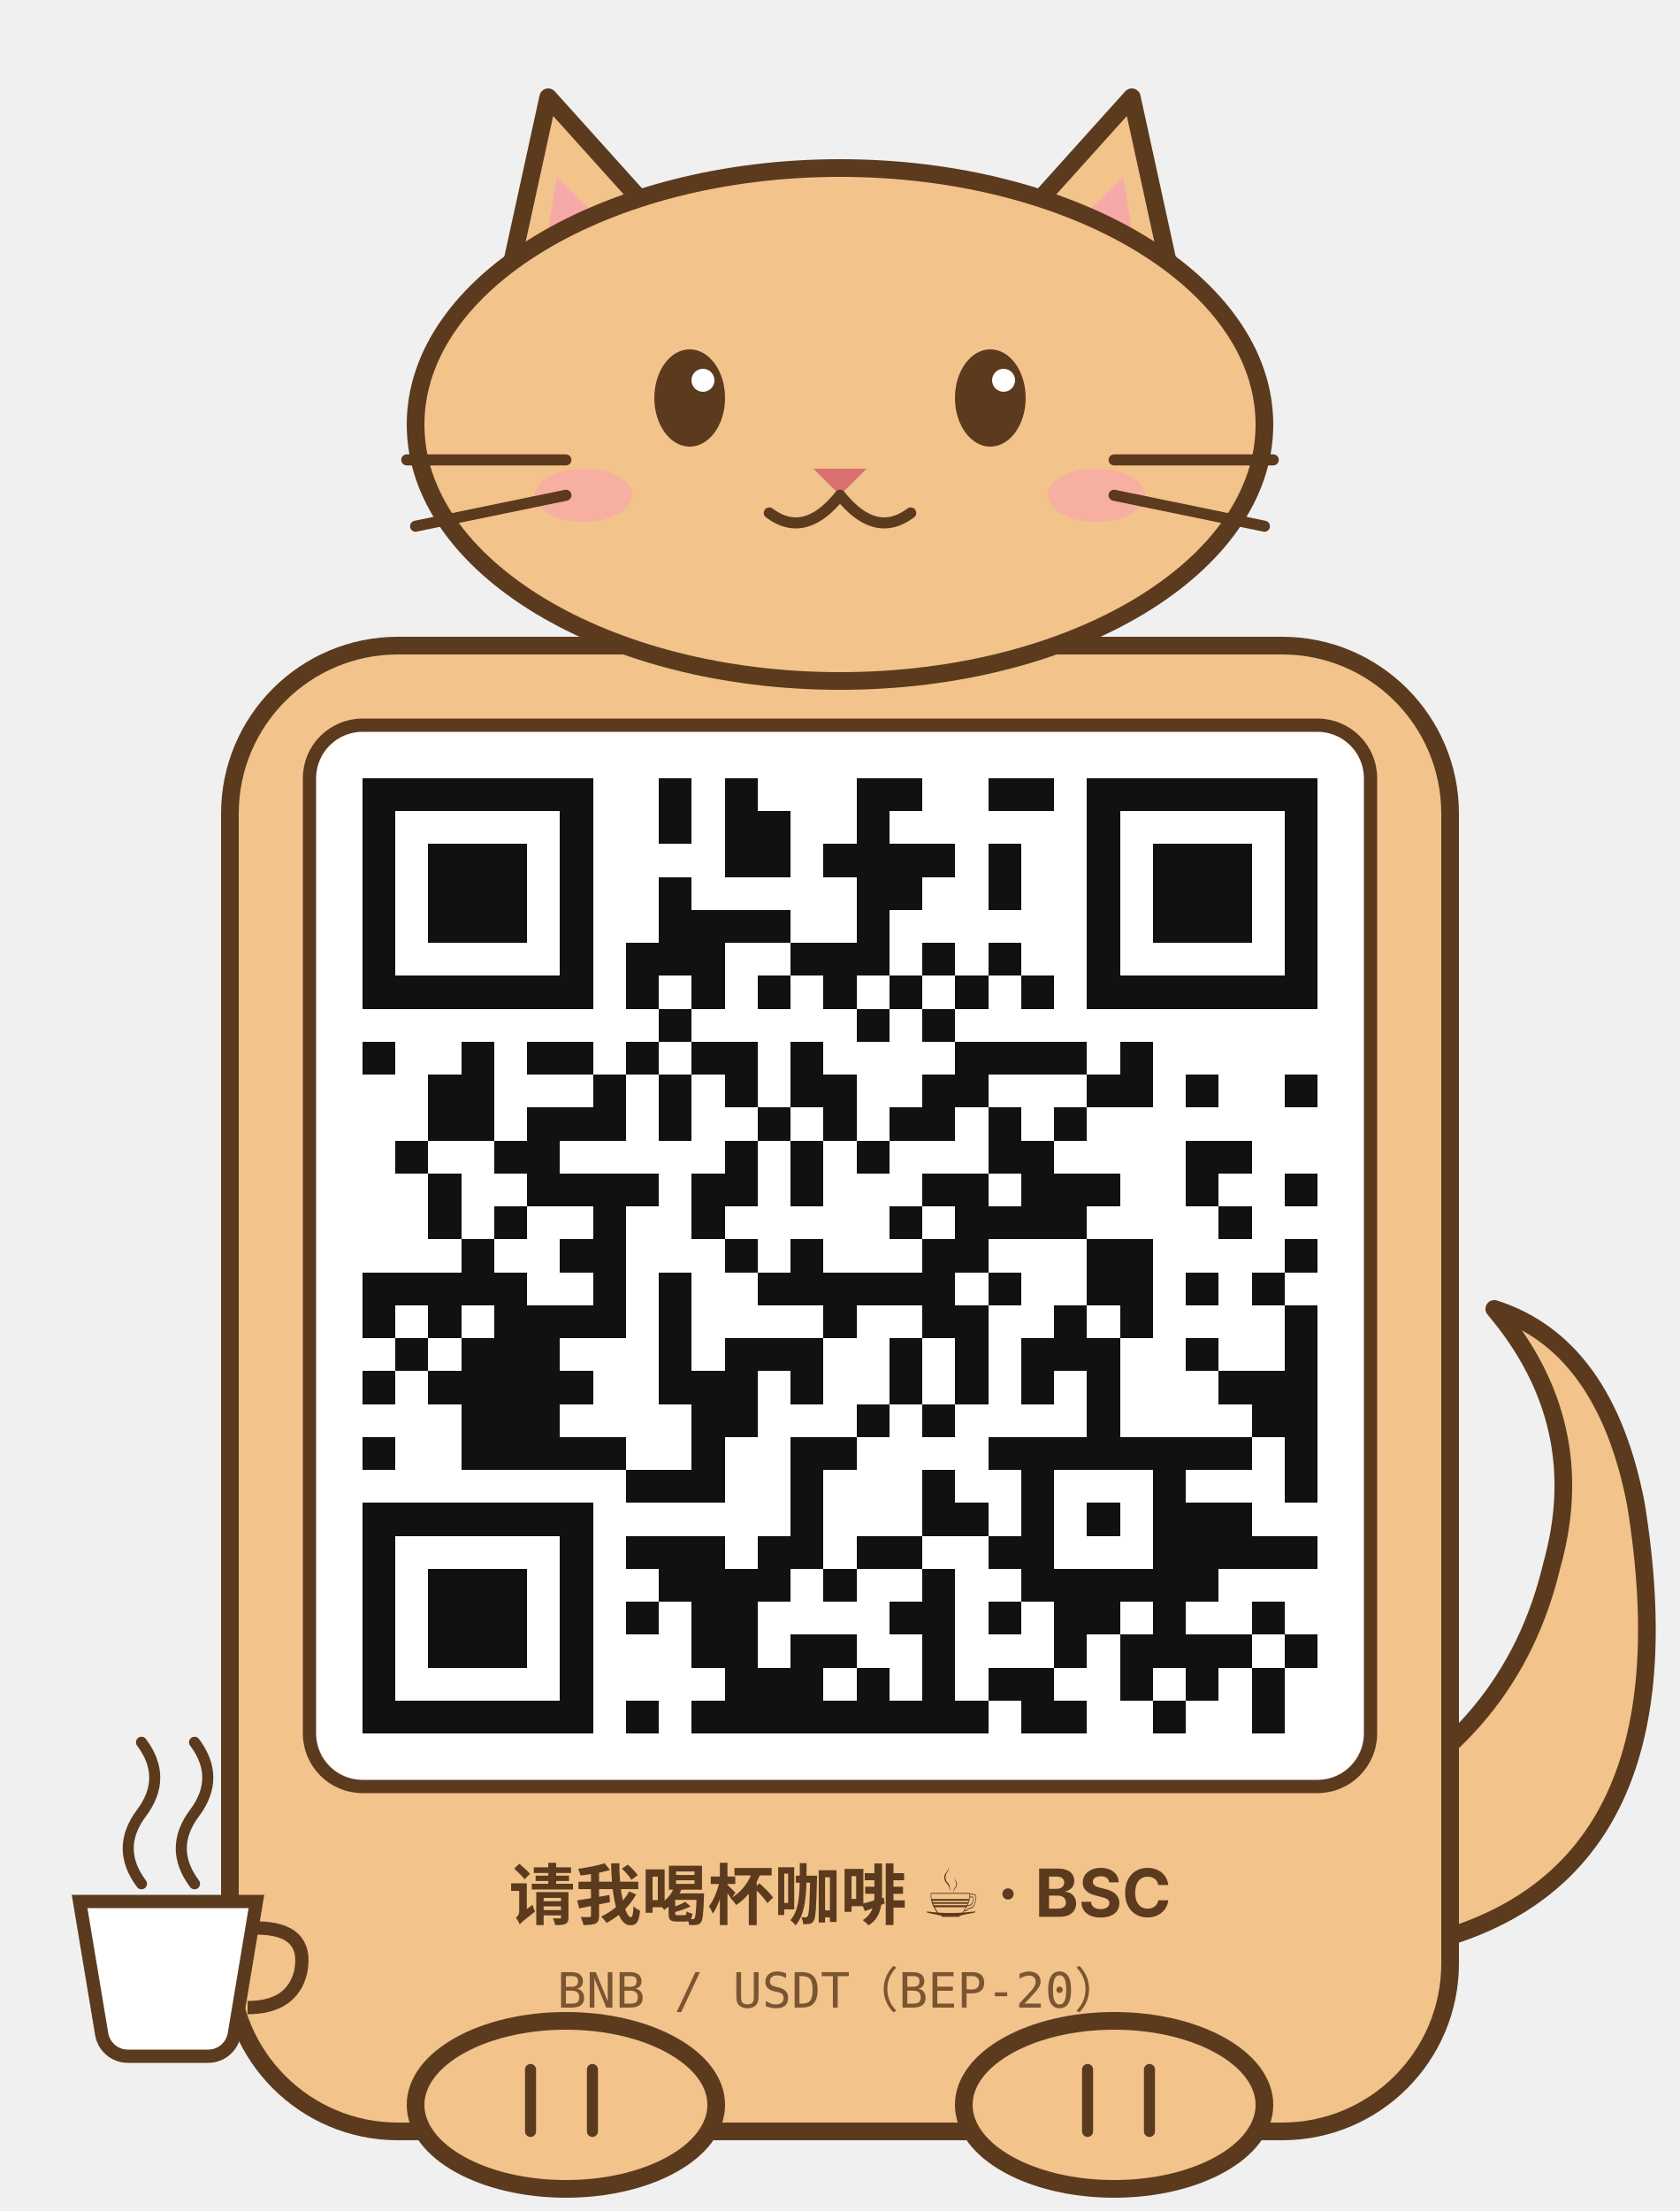
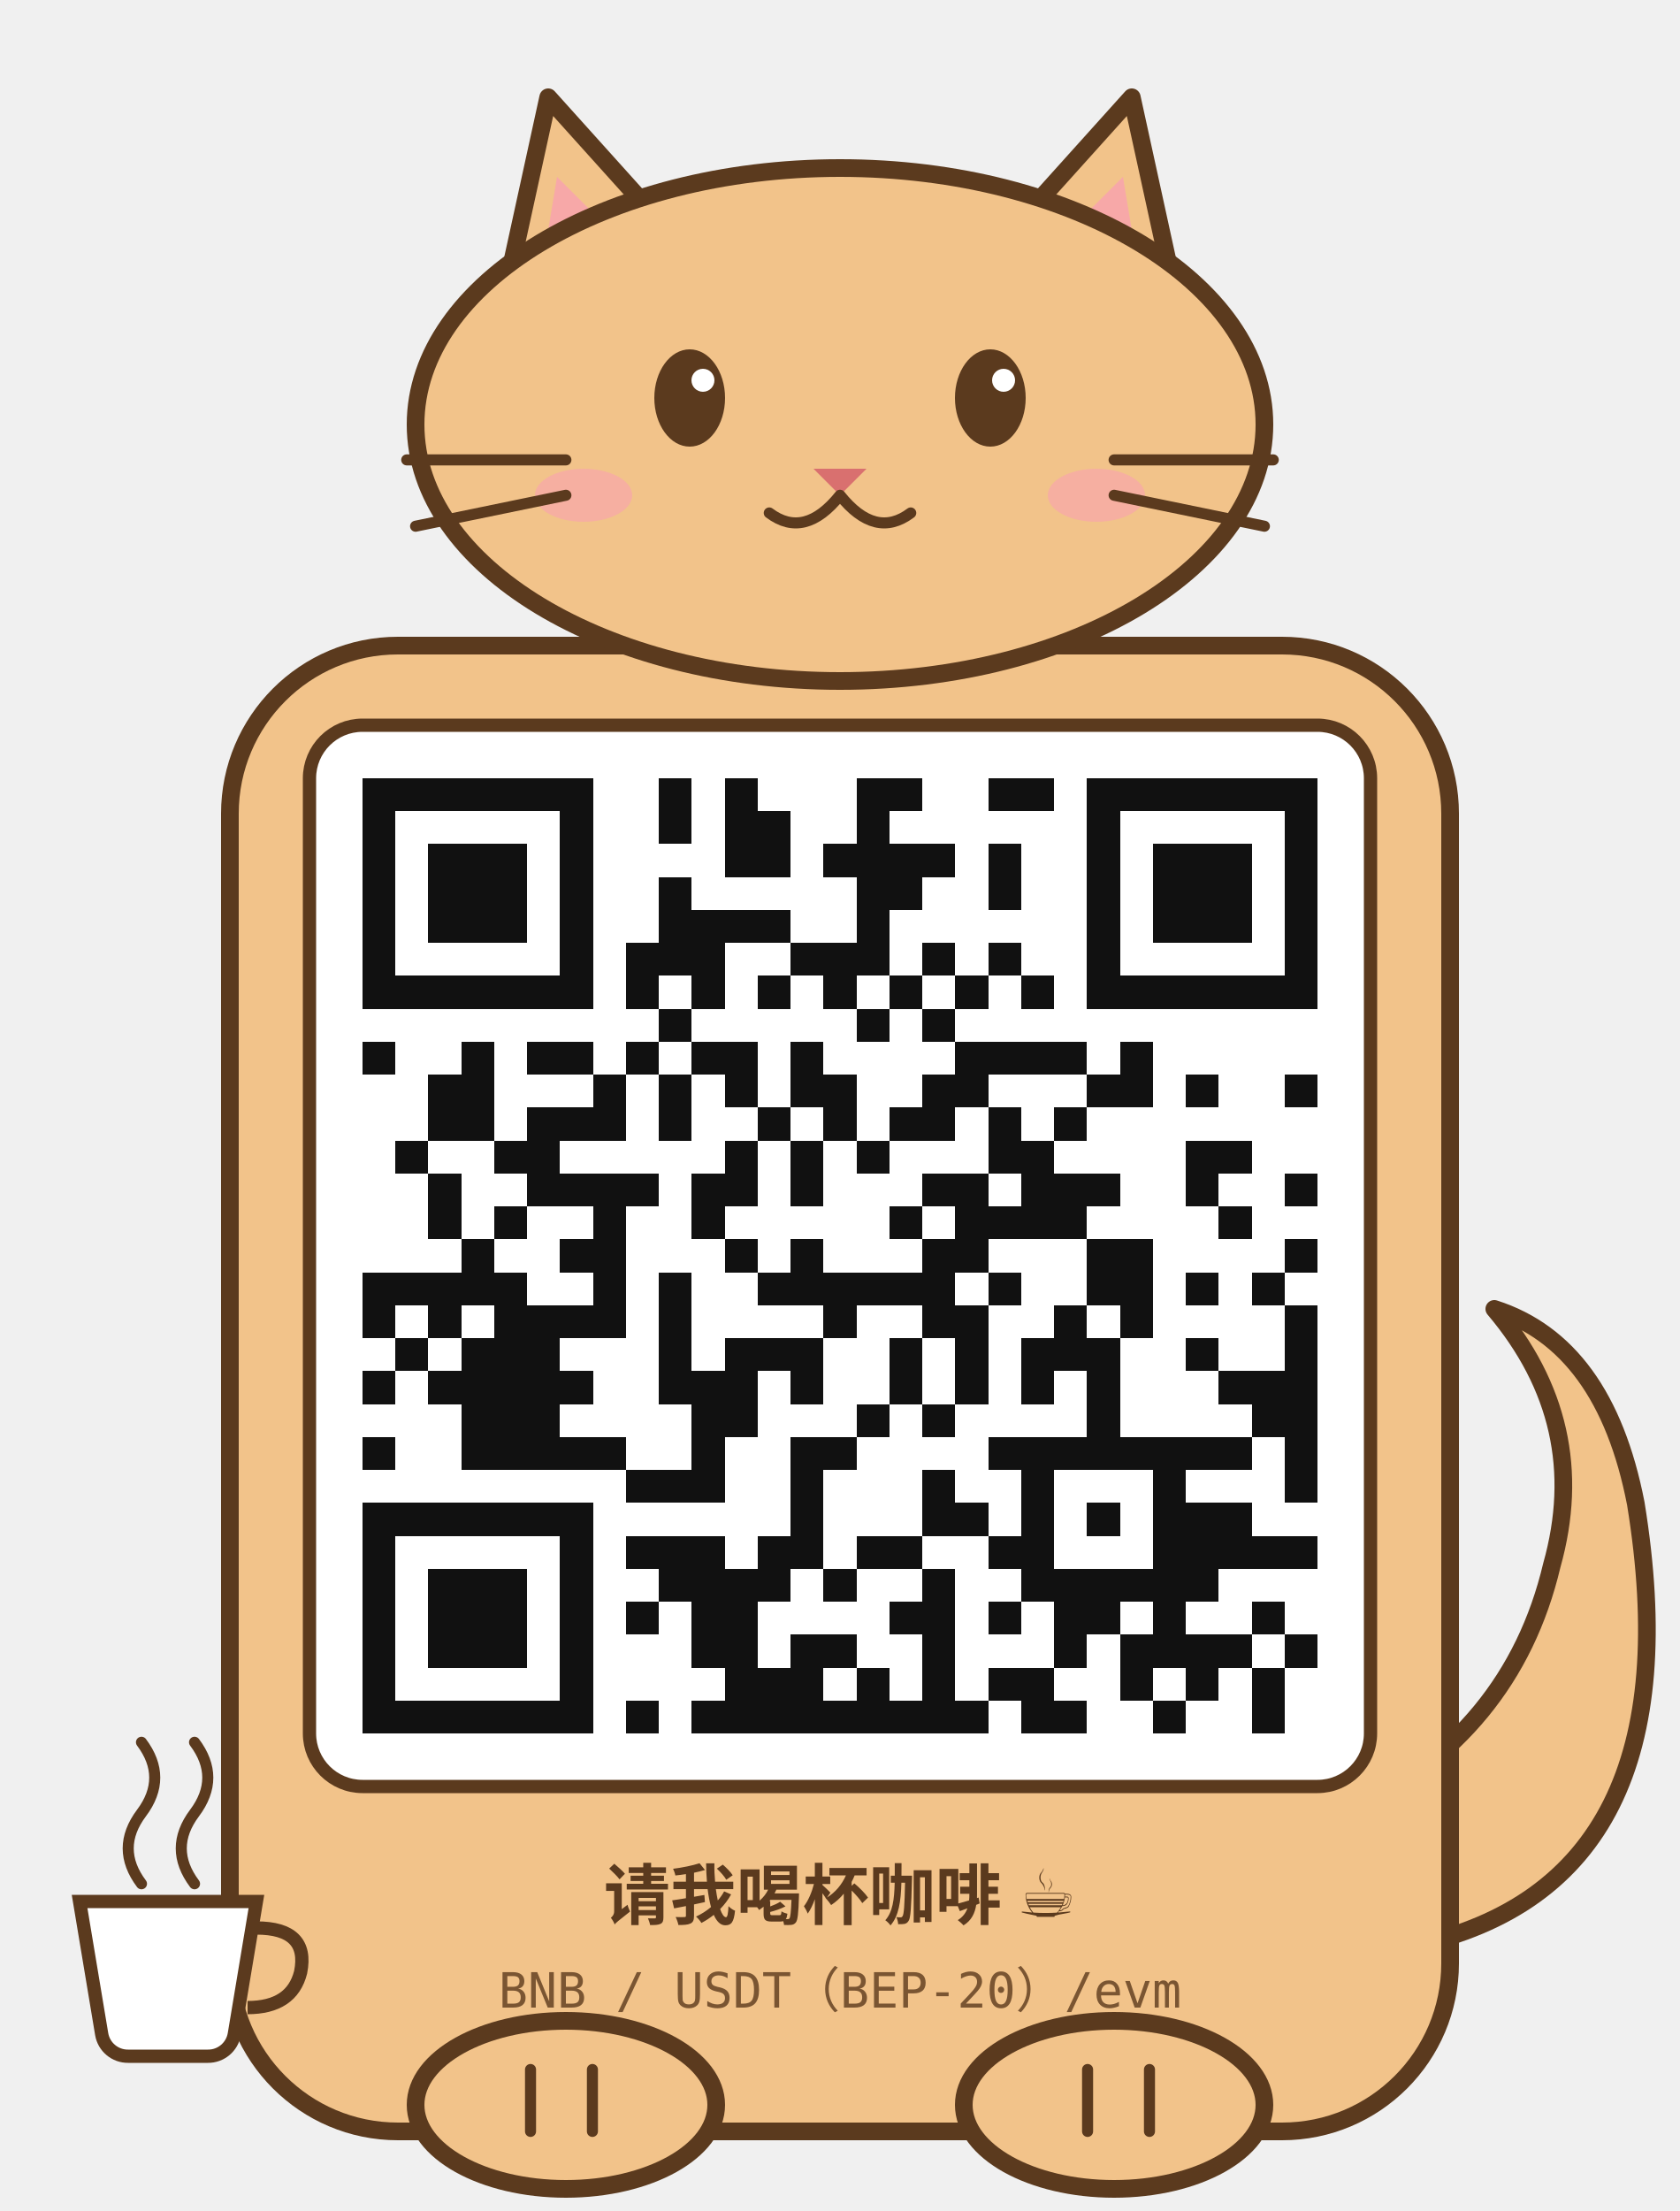
<svg xmlns="http://www.w3.org/2000/svg" viewBox="0 0 380 500" width="380" height="500" role="img" aria-label="请我喝咖啡：BSC 收款地址二维码 0x138843062b5ca5a88a9b32680bd944e143183c6e">
  <style>
  .fur{fill:#f2c38a;stroke:#5b3a1e;stroke-width:4;stroke-linejoin:round}
  .inner{fill:#f7a8a8}
  .ink{fill:#5b3a1e}
  .line{fill:none;stroke:#5b3a1e;stroke-width:2.5;stroke-linecap:round}
  .txt{font:700 15px -apple-system,"PingFang SC","Segoe UI",sans-serif;fill:#5b3a1e}
  .sub{font:500 11px ui-monospace,Menlo,monospace;fill:#7a5532}
  @keyframes blink{0%,92%,100%{transform:scaleY(1)}95%{transform:scaleY(.08)}}
  @keyframes earL{0%,80%,100%{transform:rotate(0)}86%{transform:rotate(-10deg)}92%{transform:rotate(3deg)}}
  @keyframes earR{0%,60%,100%{transform:rotate(0)}66%{transform:rotate(10deg)}72%{transform:rotate(-3deg)}}
  @keyframes tail{0%,100%{transform:rotate(-12deg)}50%{transform:rotate(14deg)}}
  @keyframes bob{0%,100%{transform:translateY(0)}50%{transform:translateY(-4px)}}
  @keyframes steam{0%{opacity:0;transform:translateY(6px)}40%{opacity:.85}100%{opacity:0;transform:translateY(-16px)}}
  .eye{transform-box:fill-box;transform-origin:center;animation:blink 4s infinite}
  .earL{transform-box:fill-box;transform-origin:50% 100%;animation:earL 5s infinite}
  .earR{transform-box:fill-box;transform-origin:50% 100%;animation:earR 6s infinite}
  .tail{transform-box:fill-box;transform-origin:0% 100%;animation:tail 2.4s ease-in-out infinite}
  .head{animation:bob 3s ease-in-out infinite}
  .steam{animation:steam 2.6s ease-in-out infinite}
  @media (prefers-reduced-motion:reduce){.eye,.earL,.earR,.tail,.head,.steam{animation:none}}
</style>
  <path class="fur tail" d="M320.0 440 q64 -14 50 -100 q-7 -36 -32 -44 q22 26 13 58 q-9 38 -46 56 z" />
  <rect class="fur" x="52.0" y="146" width="276" height="336" rx="38" />
  <ellipse class="fur" cx="128.0" cy="476" rx="34" ry="19" />
  <ellipse class="fur" cx="252.0" cy="476" rx="34" ry="19" />
  <path class="line" d="M120.0 468v14M134.0 468v14M246.0 468v14M260.0 468v14" />
  <rect x="70.0" y="164" width="240" height="240" rx="12" fill="#fff" stroke="#5b3a1e" stroke-width="3" />
  <g transform="translate(82.0 176) scale(7.448276)">
    <path d="M0 0h1v1h-1zM1 0h1v1h-1zM2 0h1v1h-1zM3 0h1v1h-1zM4 0h1v1h-1zM5 0h1v1h-1zM6 0h1v1h-1zM9 0h1v1h-1zM11 0h1v1h-1zM15 0h1v1h-1zM16 0h1v1h-1zM19 0h1v1h-1zM20 0h1v1h-1zM22 0h1v1h-1zM23 0h1v1h-1zM24 0h1v1h-1zM25 0h1v1h-1zM26 0h1v1h-1zM27 0h1v1h-1zM28 0h1v1h-1zM0 1h1v1h-1zM6 1h1v1h-1zM9 1h1v1h-1zM11 1h1v1h-1zM12 1h1v1h-1zM15 1h1v1h-1zM22 1h1v1h-1zM28 1h1v1h-1zM0 2h1v1h-1zM2 2h1v1h-1zM3 2h1v1h-1zM4 2h1v1h-1zM6 2h1v1h-1zM11 2h1v1h-1zM12 2h1v1h-1zM14 2h1v1h-1zM15 2h1v1h-1zM16 2h1v1h-1zM17 2h1v1h-1zM19 2h1v1h-1zM22 2h1v1h-1zM24 2h1v1h-1zM25 2h1v1h-1zM26 2h1v1h-1zM28 2h1v1h-1zM0 3h1v1h-1zM2 3h1v1h-1zM3 3h1v1h-1zM4 3h1v1h-1zM6 3h1v1h-1zM9 3h1v1h-1zM15 3h1v1h-1zM16 3h1v1h-1zM19 3h1v1h-1zM22 3h1v1h-1zM24 3h1v1h-1zM25 3h1v1h-1zM26 3h1v1h-1zM28 3h1v1h-1zM0 4h1v1h-1zM2 4h1v1h-1zM3 4h1v1h-1zM4 4h1v1h-1zM6 4h1v1h-1zM9 4h1v1h-1zM10 4h1v1h-1zM11 4h1v1h-1zM12 4h1v1h-1zM15 4h1v1h-1zM22 4h1v1h-1zM24 4h1v1h-1zM25 4h1v1h-1zM26 4h1v1h-1zM28 4h1v1h-1zM0 5h1v1h-1zM6 5h1v1h-1zM8 5h1v1h-1zM9 5h1v1h-1zM10 5h1v1h-1zM13 5h1v1h-1zM14 5h1v1h-1zM15 5h1v1h-1zM17 5h1v1h-1zM19 5h1v1h-1zM22 5h1v1h-1zM28 5h1v1h-1zM0 6h1v1h-1zM1 6h1v1h-1zM2 6h1v1h-1zM3 6h1v1h-1zM4 6h1v1h-1zM5 6h1v1h-1zM6 6h1v1h-1zM8 6h1v1h-1zM10 6h1v1h-1zM12 6h1v1h-1zM14 6h1v1h-1zM16 6h1v1h-1zM18 6h1v1h-1zM20 6h1v1h-1zM22 6h1v1h-1zM23 6h1v1h-1zM24 6h1v1h-1zM25 6h1v1h-1zM26 6h1v1h-1zM27 6h1v1h-1zM28 6h1v1h-1zM9 7h1v1h-1zM15 7h1v1h-1zM17 7h1v1h-1zM0 8h1v1h-1zM3 8h1v1h-1zM5 8h1v1h-1zM6 8h1v1h-1zM8 8h1v1h-1zM10 8h1v1h-1zM11 8h1v1h-1zM13 8h1v1h-1zM18 8h1v1h-1zM19 8h1v1h-1zM20 8h1v1h-1zM21 8h1v1h-1zM23 8h1v1h-1zM2 9h1v1h-1zM3 9h1v1h-1zM7 9h1v1h-1zM9 9h1v1h-1zM11 9h1v1h-1zM13 9h1v1h-1zM14 9h1v1h-1zM17 9h1v1h-1zM18 9h1v1h-1zM22 9h1v1h-1zM23 9h1v1h-1zM25 9h1v1h-1zM28 9h1v1h-1zM2 10h1v1h-1zM3 10h1v1h-1zM5 10h1v1h-1zM6 10h1v1h-1zM7 10h1v1h-1zM9 10h1v1h-1zM12 10h1v1h-1zM14 10h1v1h-1zM16 10h1v1h-1zM17 10h1v1h-1zM19 10h1v1h-1zM21 10h1v1h-1zM1 11h1v1h-1zM4 11h1v1h-1zM5 11h1v1h-1zM11 11h1v1h-1zM13 11h1v1h-1zM15 11h1v1h-1zM19 11h1v1h-1zM20 11h1v1h-1zM25 11h1v1h-1zM26 11h1v1h-1zM2 12h1v1h-1zM5 12h1v1h-1zM6 12h1v1h-1zM7 12h1v1h-1zM8 12h1v1h-1zM10 12h1v1h-1zM11 12h1v1h-1zM13 12h1v1h-1zM17 12h1v1h-1zM18 12h1v1h-1zM20 12h1v1h-1zM21 12h1v1h-1zM22 12h1v1h-1zM25 12h1v1h-1zM28 12h1v1h-1zM2 13h1v1h-1zM4 13h1v1h-1zM7 13h1v1h-1zM10 13h1v1h-1zM16 13h1v1h-1zM18 13h1v1h-1zM19 13h1v1h-1zM20 13h1v1h-1zM21 13h1v1h-1zM26 13h1v1h-1zM3 14h1v1h-1zM6 14h1v1h-1zM7 14h1v1h-1zM11 14h1v1h-1zM13 14h1v1h-1zM17 14h1v1h-1zM18 14h1v1h-1zM22 14h1v1h-1zM23 14h1v1h-1zM28 14h1v1h-1zM0 15h1v1h-1zM1 15h1v1h-1zM2 15h1v1h-1zM3 15h1v1h-1zM4 15h1v1h-1zM7 15h1v1h-1zM9 15h1v1h-1zM12 15h1v1h-1zM13 15h1v1h-1zM14 15h1v1h-1zM15 15h1v1h-1zM16 15h1v1h-1zM17 15h1v1h-1zM19 15h1v1h-1zM22 15h1v1h-1zM23 15h1v1h-1zM25 15h1v1h-1zM27 15h1v1h-1zM0 16h1v1h-1zM2 16h1v1h-1zM4 16h1v1h-1zM5 16h1v1h-1zM6 16h1v1h-1zM7 16h1v1h-1zM9 16h1v1h-1zM14 16h1v1h-1zM17 16h1v1h-1zM18 16h1v1h-1zM21 16h1v1h-1zM23 16h1v1h-1zM28 16h1v1h-1zM1 17h1v1h-1zM3 17h1v1h-1zM4 17h1v1h-1zM5 17h1v1h-1zM9 17h1v1h-1zM11 17h1v1h-1zM12 17h1v1h-1zM13 17h1v1h-1zM16 17h1v1h-1zM18 17h1v1h-1zM20 17h1v1h-1zM21 17h1v1h-1zM22 17h1v1h-1zM25 17h1v1h-1zM28 17h1v1h-1zM0 18h1v1h-1zM2 18h1v1h-1zM3 18h1v1h-1zM4 18h1v1h-1zM5 18h1v1h-1zM6 18h1v1h-1zM9 18h1v1h-1zM10 18h1v1h-1zM11 18h1v1h-1zM13 18h1v1h-1zM16 18h1v1h-1zM18 18h1v1h-1zM20 18h1v1h-1zM22 18h1v1h-1zM26 18h1v1h-1zM27 18h1v1h-1zM28 18h1v1h-1zM3 19h1v1h-1zM4 19h1v1h-1zM5 19h1v1h-1zM10 19h1v1h-1zM11 19h1v1h-1zM15 19h1v1h-1zM17 19h1v1h-1zM22 19h1v1h-1zM27 19h1v1h-1zM28 19h1v1h-1zM0 20h1v1h-1zM3 20h1v1h-1zM4 20h1v1h-1zM5 20h1v1h-1zM6 20h1v1h-1zM7 20h1v1h-1zM10 20h1v1h-1zM13 20h1v1h-1zM14 20h1v1h-1zM19 20h1v1h-1zM20 20h1v1h-1zM21 20h1v1h-1zM22 20h1v1h-1zM23 20h1v1h-1zM24 20h1v1h-1zM25 20h1v1h-1zM26 20h1v1h-1zM28 20h1v1h-1zM8 21h1v1h-1zM9 21h1v1h-1zM10 21h1v1h-1zM13 21h1v1h-1zM17 21h1v1h-1zM20 21h1v1h-1zM24 21h1v1h-1zM28 21h1v1h-1zM0 22h1v1h-1zM1 22h1v1h-1zM2 22h1v1h-1zM3 22h1v1h-1zM4 22h1v1h-1zM5 22h1v1h-1zM6 22h1v1h-1zM13 22h1v1h-1zM17 22h1v1h-1zM18 22h1v1h-1zM20 22h1v1h-1zM22 22h1v1h-1zM24 22h1v1h-1zM25 22h1v1h-1zM26 22h1v1h-1zM0 23h1v1h-1zM6 23h1v1h-1zM8 23h1v1h-1zM9 23h1v1h-1zM10 23h1v1h-1zM12 23h1v1h-1zM13 23h1v1h-1zM15 23h1v1h-1zM16 23h1v1h-1zM19 23h1v1h-1zM20 23h1v1h-1zM24 23h1v1h-1zM25 23h1v1h-1zM26 23h1v1h-1zM27 23h1v1h-1zM28 23h1v1h-1zM0 24h1v1h-1zM2 24h1v1h-1zM3 24h1v1h-1zM4 24h1v1h-1zM6 24h1v1h-1zM9 24h1v1h-1zM10 24h1v1h-1zM11 24h1v1h-1zM12 24h1v1h-1zM14 24h1v1h-1zM17 24h1v1h-1zM20 24h1v1h-1zM21 24h1v1h-1zM22 24h1v1h-1zM23 24h1v1h-1zM24 24h1v1h-1zM25 24h1v1h-1zM0 25h1v1h-1zM2 25h1v1h-1zM3 25h1v1h-1zM4 25h1v1h-1zM6 25h1v1h-1zM8 25h1v1h-1zM10 25h1v1h-1zM11 25h1v1h-1zM16 25h1v1h-1zM17 25h1v1h-1zM19 25h1v1h-1zM21 25h1v1h-1zM22 25h1v1h-1zM24 25h1v1h-1zM27 25h1v1h-1zM0 26h1v1h-1zM2 26h1v1h-1zM3 26h1v1h-1zM4 26h1v1h-1zM6 26h1v1h-1zM10 26h1v1h-1zM11 26h1v1h-1zM13 26h1v1h-1zM14 26h1v1h-1zM17 26h1v1h-1zM21 26h1v1h-1zM23 26h1v1h-1zM24 26h1v1h-1zM25 26h1v1h-1zM26 26h1v1h-1zM28 26h1v1h-1zM0 27h1v1h-1zM6 27h1v1h-1zM11 27h1v1h-1zM12 27h1v1h-1zM13 27h1v1h-1zM15 27h1v1h-1zM17 27h1v1h-1zM19 27h1v1h-1zM20 27h1v1h-1zM23 27h1v1h-1zM25 27h1v1h-1zM27 27h1v1h-1zM0 28h1v1h-1zM1 28h1v1h-1zM2 28h1v1h-1zM3 28h1v1h-1zM4 28h1v1h-1zM5 28h1v1h-1zM6 28h1v1h-1zM8 28h1v1h-1zM10 28h1v1h-1zM11 28h1v1h-1zM12 28h1v1h-1zM13 28h1v1h-1zM14 28h1v1h-1zM15 28h1v1h-1zM16 28h1v1h-1zM17 28h1v1h-1zM18 28h1v1h-1zM20 28h1v1h-1zM21 28h1v1h-1zM24 28h1v1h-1zM27 28h1v1h-1z" fill="#111" shape-rendering="crispEdges" />
  </g>
-   <text class="txt" x="190.0" y="434" text-anchor="middle">请我喝杯咖啡 ☕ · BSC</text>
-   <text class="sub" x="190.0" y="454" text-anchor="middle">BNB / USDT（BEP-20）</text>
+   <text class="txt" x="190.0" y="434" text-anchor="middle">请我喝杯咖啡 ☕ </text>
+   <text class="sub" x="190.0" y="454" text-anchor="middle">BNB / USDT（BEP-20）/evm</text>
  <g class="head">
    <path class="fur earL" d="M110.0 86 L124.0 22 L160.0 62 z" />
    <path class="inner earL" d="M120.0 76 L126.0 40 L146.0 60 z" />
    <path class="fur earR" d="M270.0 86 L256.0 22 L220.0 62 z" />
    <path class="inner earR" d="M260.0 76 L254.0 40 L234.0 60 z" />
    <ellipse class="fur" cx="190.0" cy="96" rx="96" ry="58" />
    <ellipse class="ink eye" cx="156.0" cy="90" rx="8" ry="11" />
    <ellipse class="ink eye" cx="224.0" cy="90" rx="8" ry="11" />
    <circle cx="159.0" cy="86" r="2.6" fill="#fff" />
    <circle cx="227.0" cy="86" r="2.6" fill="#fff" />
    <ellipse cx="132.0" cy="112" rx="11" ry="6" fill="#f7a8a8" opacity=".75" />
    <ellipse cx="248.0" cy="112" rx="11" ry="6" fill="#f7a8a8" opacity=".75" />
    <path d="M184.0 106 l6 6 l6 -6 z" fill="#d9706f" />
    <path class="line" d="M190.0 112 q-8 10 -16 4 M190.0 112 q8 10 16 4" />
    <path class="line" stroke-width="2" d="M128.0 104 h-36 M128.0 112 l-34 7 M252.0 104 h36 M252.0 112 l34 7" />
  </g>
  <g transform="translate(14 430)">
    <path class="steam line" d="M18 -4 q-6 -8 0 -16 q6 -8 0 -16" stroke="#b08060" />
    <path class="steam line" style="animation-delay:1.3s" d="M30 -4 q-6 -8 0 -16 q6 -8 0 -16" stroke="#b08060" />
    <path d="M4 0 h40 l-5 30 a6 6 0 0 1 -6 5 h-18 a6 6 0 0 1 -6 -5 z" fill="#fff" stroke="#5b3a1e" stroke-width="3" />
    <path d="M44 6 q12 0 10 10 q-2 8 -12 8" fill="none" stroke="#5b3a1e" stroke-width="3" />
  </g>
</svg>
